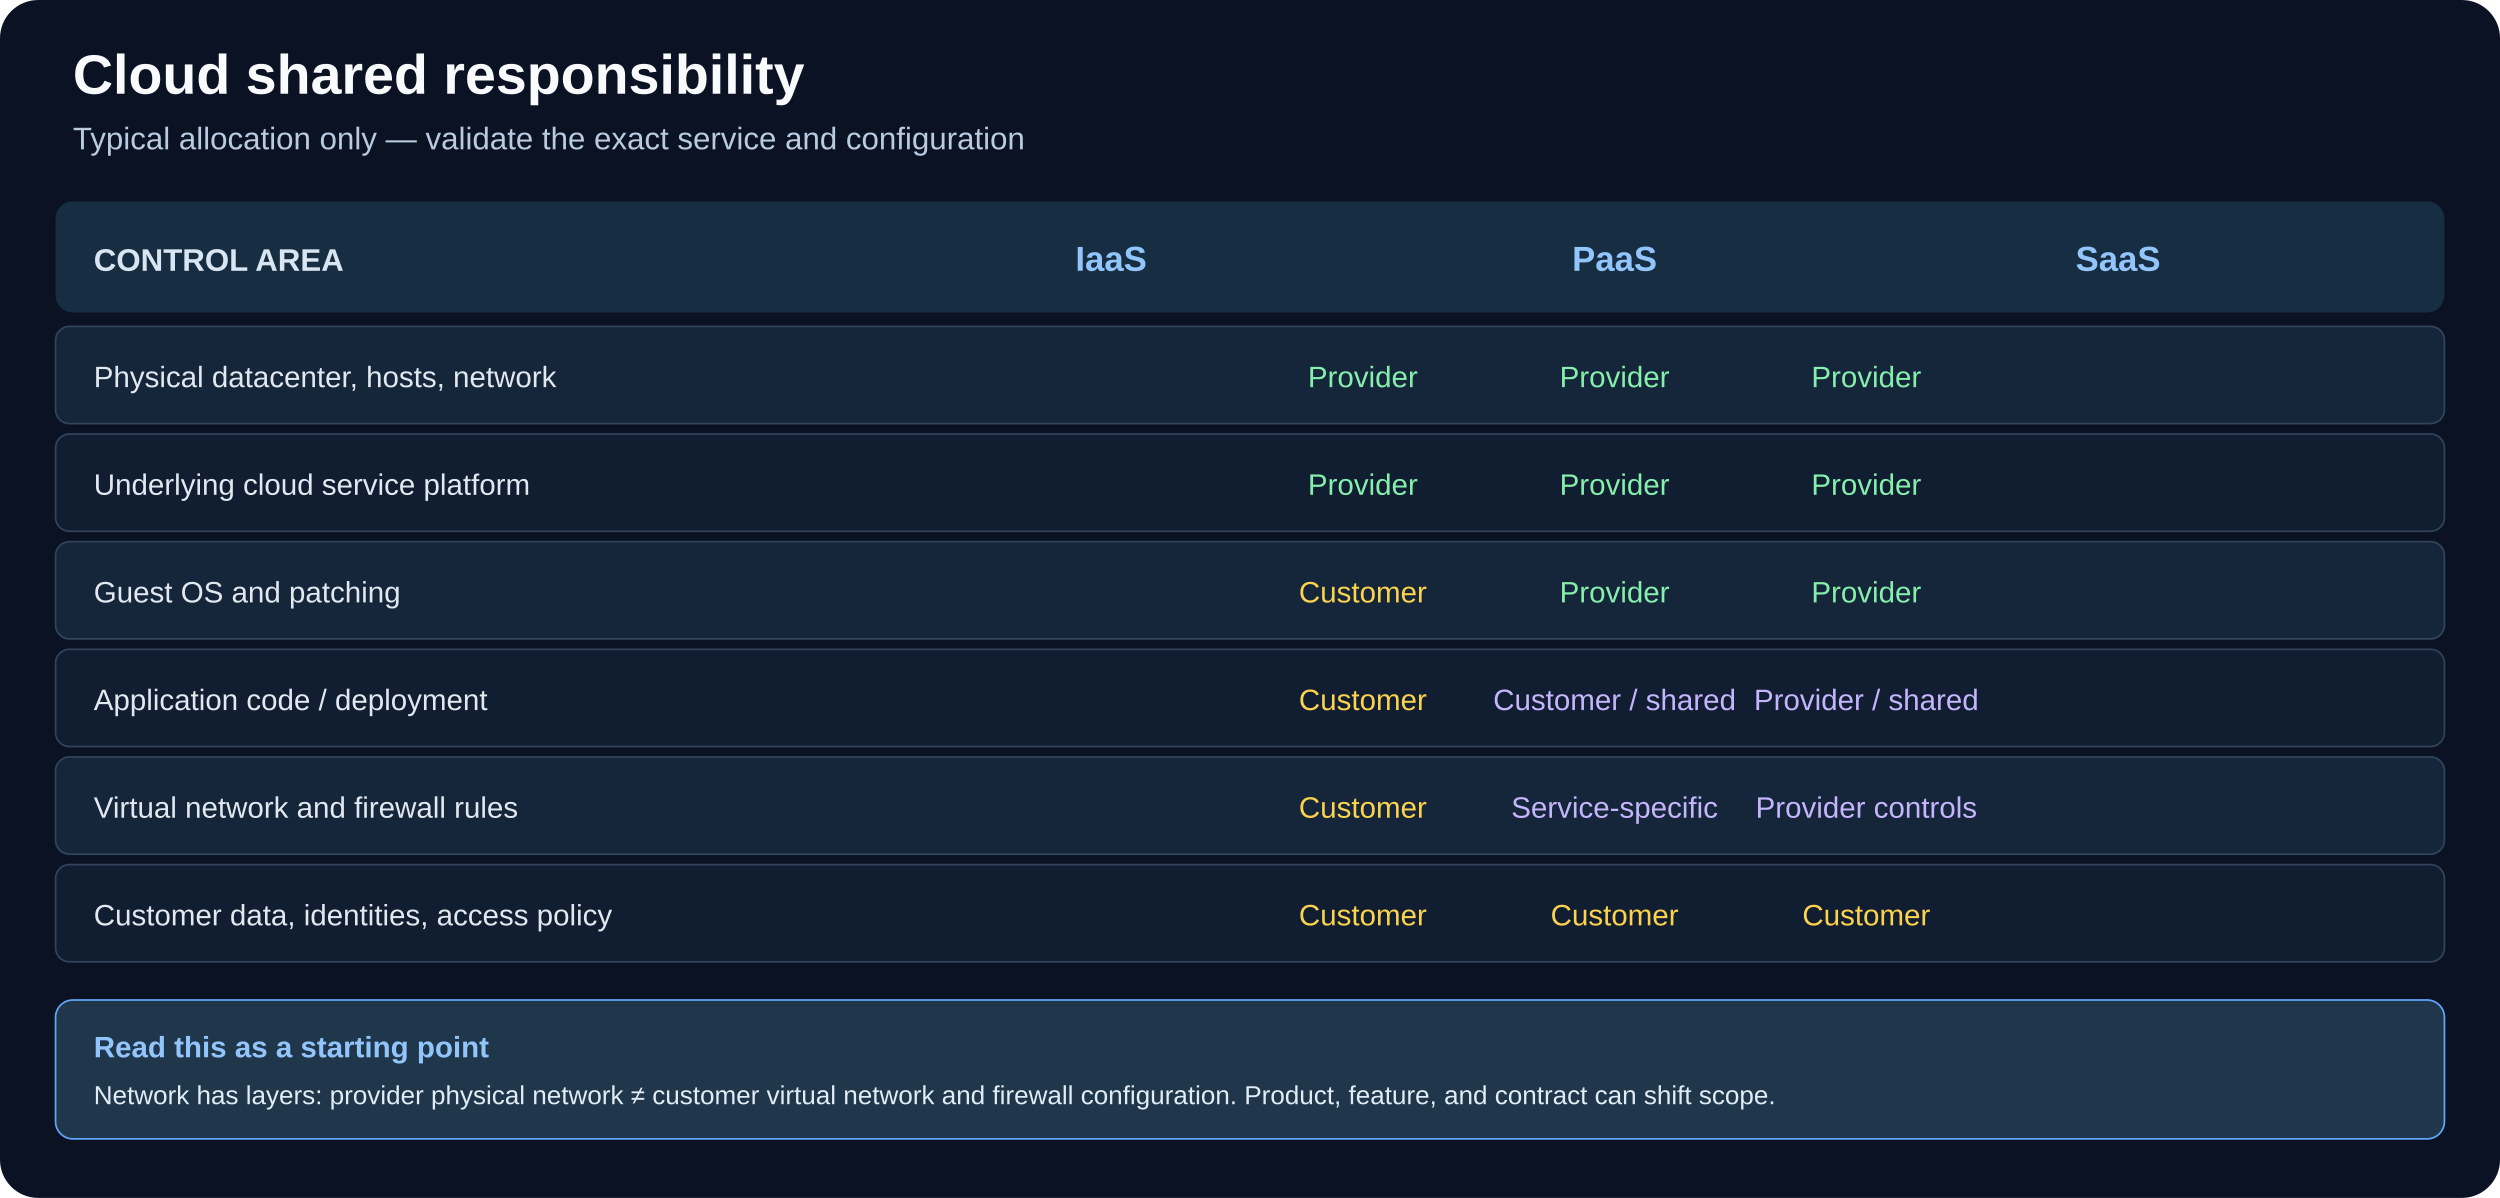
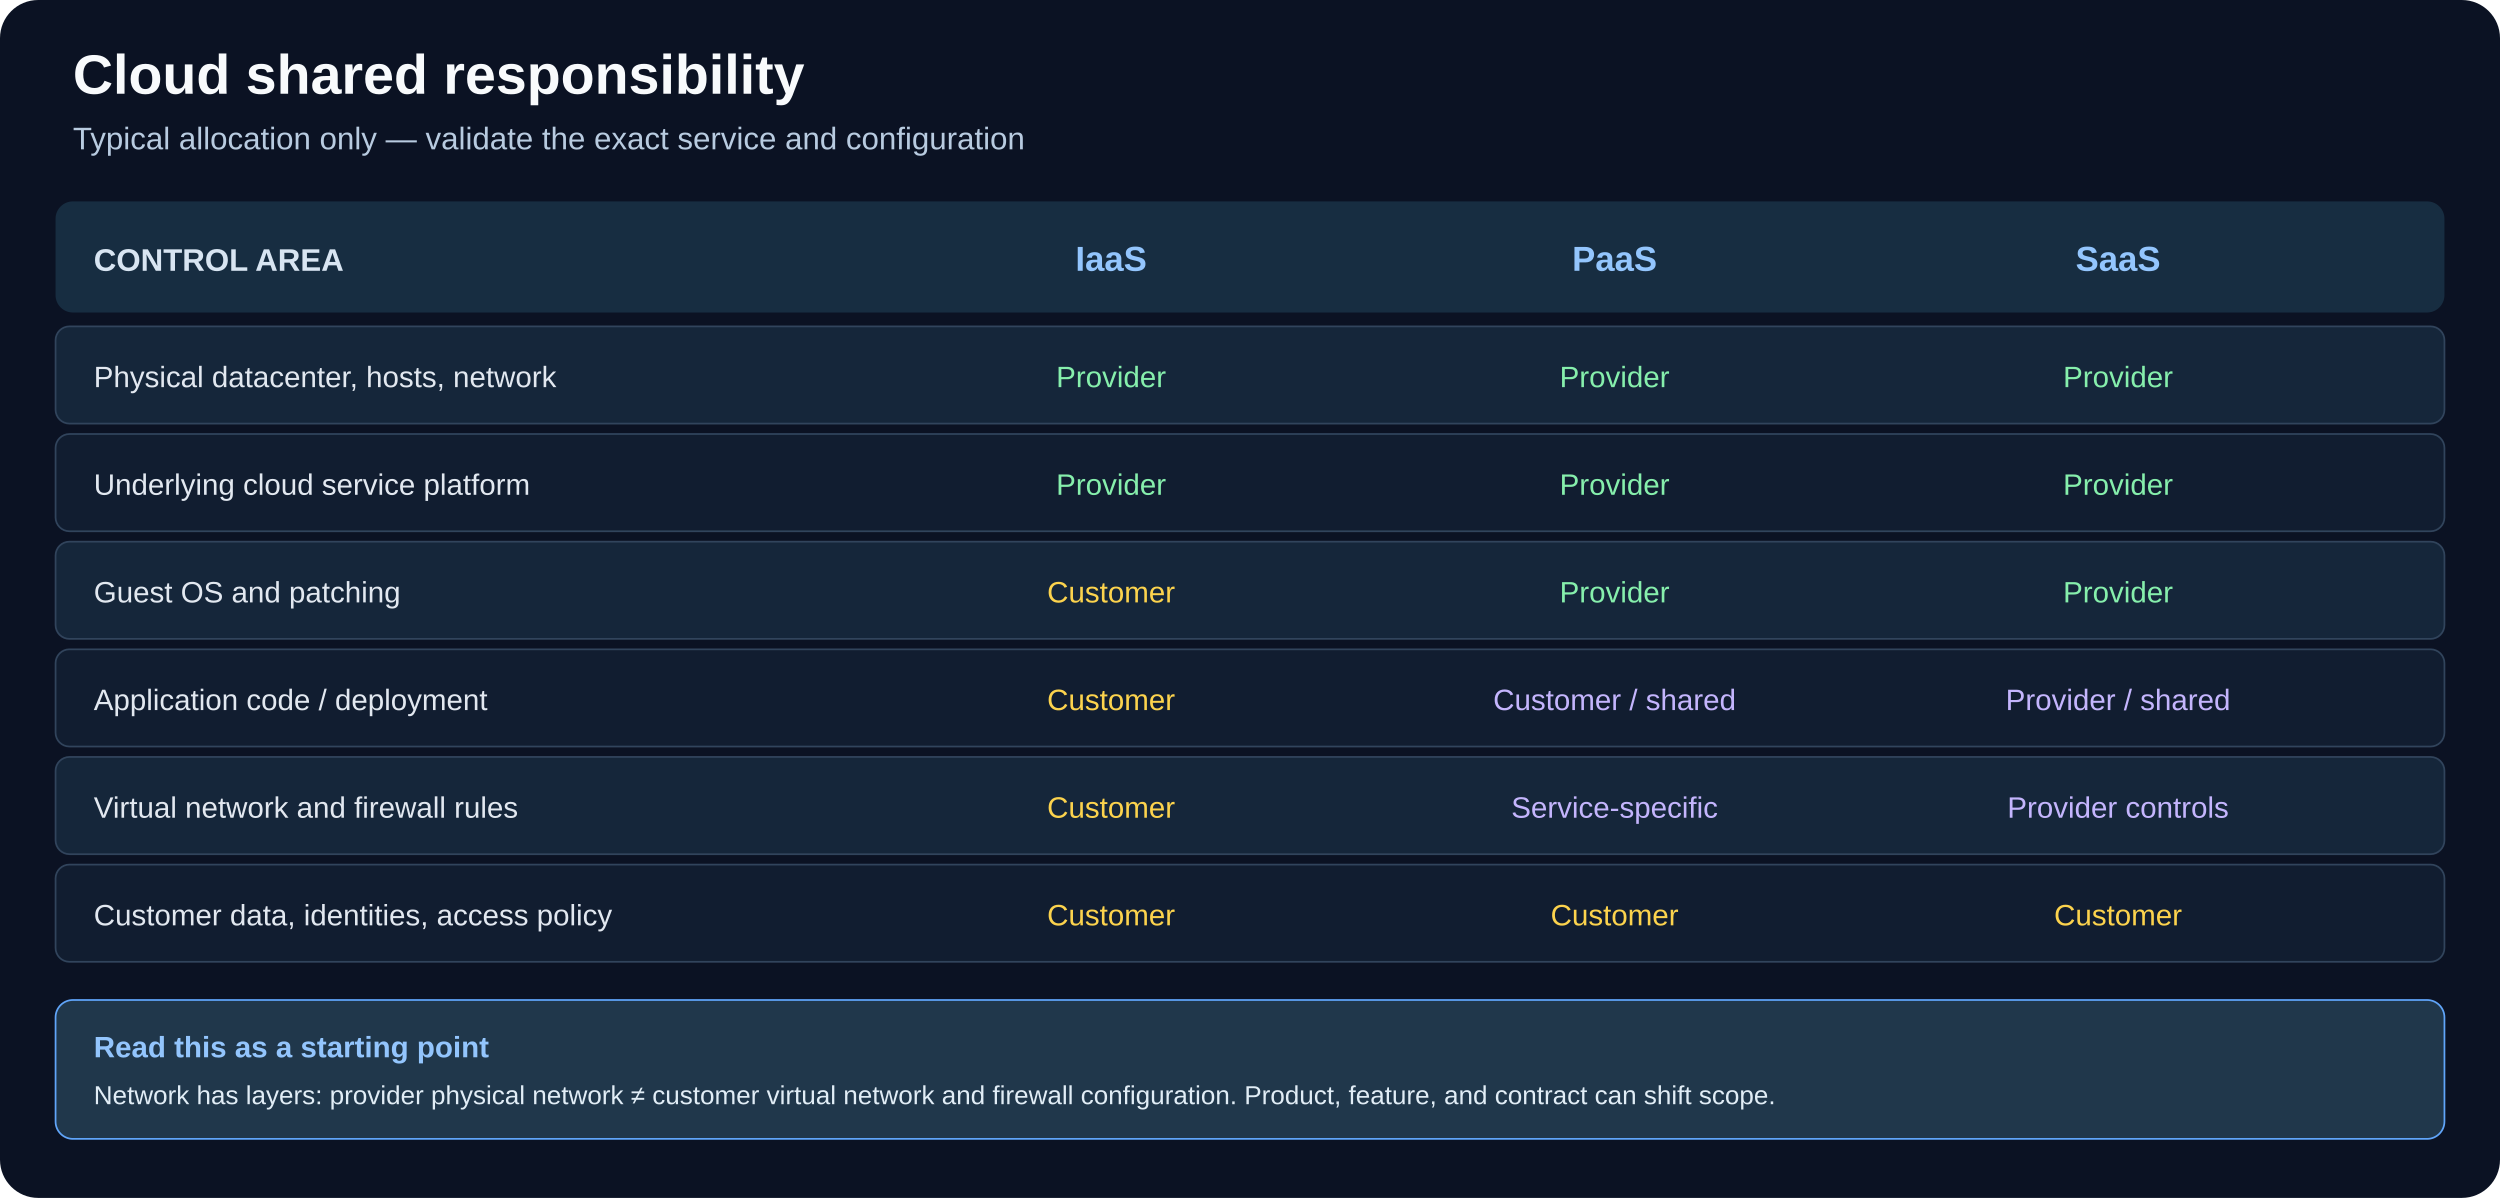
<svg xmlns="http://www.w3.org/2000/svg" viewBox="0 0 1440 690" role="img" aria-labelledby="title desc">
  <rect width="1440" height="690" rx="22" fill="#0b1223" />
  <g font-family="Arial,Helvetica,sans-serif">
    <text x="42" y="54" fill="#f8fafc" font-size="32" font-weight="700">Cloud shared responsibility</text>
    <text x="42" y="86" fill="#b8cbe0" font-size="18">Typical allocation only — validate the exact service and configuration</text>
    <rect x="32" y="116" width="1376" height="64" rx="10" fill="#172d41" />
    <text x="54" y="156" fill="#d8e5f2" font-size="18" font-weight="700">CONTROL AREA</text>
    <text x="640" y="156" fill="#93c5fd" font-size="20" font-weight="700" text-anchor="middle">IaaS</text>
    <text x="930" y="156" fill="#93c5fd" font-size="20" font-weight="700" text-anchor="middle">PaaS</text>
    <text x="1220" y="156" fill="#93c5fd" font-size="20" font-weight="700" text-anchor="middle">SaaS</text>
    <rect x="32" y="188" width="1376" height="56" rx="8" fill="#15263a" stroke="#31445c" />
    <text x="54" y="223" fill="#e2e8f0" font-size="17">Physical datacenter, hosts, network</text>
-     <text x="785" y="223" fill="#86efac" font-size="17" text-anchor="middle">Provider</text>
+     <text x="640" y="223" fill="#86efac" font-size="17" text-anchor="middle">Provider</text>
    <text x="930" y="223" fill="#86efac" font-size="17" text-anchor="middle">Provider</text>
-     <text x="1075" y="223" fill="#86efac" font-size="17" text-anchor="middle">Provider</text>
+     <text x="1220" y="223" fill="#86efac" font-size="17" text-anchor="middle">Provider</text>
    <rect x="32" y="250" width="1376" height="56" rx="8" fill="#111d30" stroke="#31445c" />
    <text x="54" y="285" fill="#e2e8f0" font-size="17">Underlying cloud service platform</text>
-     <text x="785" y="285" fill="#86efac" font-size="17" text-anchor="middle">Provider</text>
+     <text x="640" y="285" fill="#86efac" font-size="17" text-anchor="middle">Provider</text>
    <text x="930" y="285" fill="#86efac" font-size="17" text-anchor="middle">Provider</text>
-     <text x="1075" y="285" fill="#86efac" font-size="17" text-anchor="middle">Provider</text>
+     <text x="1220" y="285" fill="#86efac" font-size="17" text-anchor="middle">Provider</text>
    <rect x="32" y="312" width="1376" height="56" rx="8" fill="#15263a" stroke="#31445c" />
    <text x="54" y="347" fill="#e2e8f0" font-size="17">Guest OS and patching</text>
-     <text x="785" y="347" fill="#fcd34d" font-size="17" text-anchor="middle">Customer</text>
+     <text x="640" y="347" fill="#fcd34d" font-size="17" text-anchor="middle">Customer</text>
    <text x="930" y="347" fill="#86efac" font-size="17" text-anchor="middle">Provider</text>
-     <text x="1075" y="347" fill="#86efac" font-size="17" text-anchor="middle">Provider</text>
+     <text x="1220" y="347" fill="#86efac" font-size="17" text-anchor="middle">Provider</text>
    <rect x="32" y="374" width="1376" height="56" rx="8" fill="#111d30" stroke="#31445c" />
    <text x="54" y="409" fill="#e2e8f0" font-size="17">Application code / deployment</text>
-     <text x="785" y="409" fill="#fcd34d" font-size="17" text-anchor="middle">Customer</text>
+     <text x="640" y="409" fill="#fcd34d" font-size="17" text-anchor="middle">Customer</text>
    <text x="930" y="409" fill="#c4b5fd" font-size="17" text-anchor="middle">Customer / shared</text>
-     <text x="1075" y="409" fill="#c4b5fd" font-size="17" text-anchor="middle">Provider / shared</text>
+     <text x="1220" y="409" fill="#c4b5fd" font-size="17" text-anchor="middle">Provider / shared</text>
    <rect x="32" y="436" width="1376" height="56" rx="8" fill="#15263a" stroke="#31445c" />
    <text x="54" y="471" fill="#e2e8f0" font-size="17">Virtual network and firewall rules</text>
-     <text x="785" y="471" fill="#fcd34d" font-size="17" text-anchor="middle">Customer</text>
+     <text x="640" y="471" fill="#fcd34d" font-size="17" text-anchor="middle">Customer</text>
    <text x="930" y="471" fill="#c4b5fd" font-size="17" text-anchor="middle">Service-specific</text>
-     <text x="1075" y="471" fill="#c4b5fd" font-size="17" text-anchor="middle">Provider controls</text>
+     <text x="1220" y="471" fill="#c4b5fd" font-size="17" text-anchor="middle">Provider controls</text>
    <rect x="32" y="498" width="1376" height="56" rx="8" fill="#111d30" stroke="#31445c" />
    <text x="54" y="533" fill="#e2e8f0" font-size="17">Customer data, identities, access policy</text>
-     <text x="785" y="533" fill="#fcd34d" font-size="17" text-anchor="middle">Customer</text>
+     <text x="640" y="533" fill="#fcd34d" font-size="17" text-anchor="middle">Customer</text>
    <text x="930" y="533" fill="#fcd34d" font-size="17" text-anchor="middle">Customer</text>
-     <text x="1075" y="533" fill="#fcd34d" font-size="17" text-anchor="middle">Customer</text>
+     <text x="1220" y="533" fill="#fcd34d" font-size="17" text-anchor="middle">Customer</text>
    <rect x="32" y="576" width="1376" height="80" rx="10" fill="#20374b" stroke="#60a5fa" />
    <text x="54" y="609" fill="#93c5fd" font-size="17" font-weight="700">Read this as a starting point</text>
    <text x="54" y="636" fill="#e1edf6" font-size="15">Network has layers: provider physical network ≠ customer virtual network and firewall configuration. Product, feature, and contract can shift scope.</text>
  </g>
</svg>
